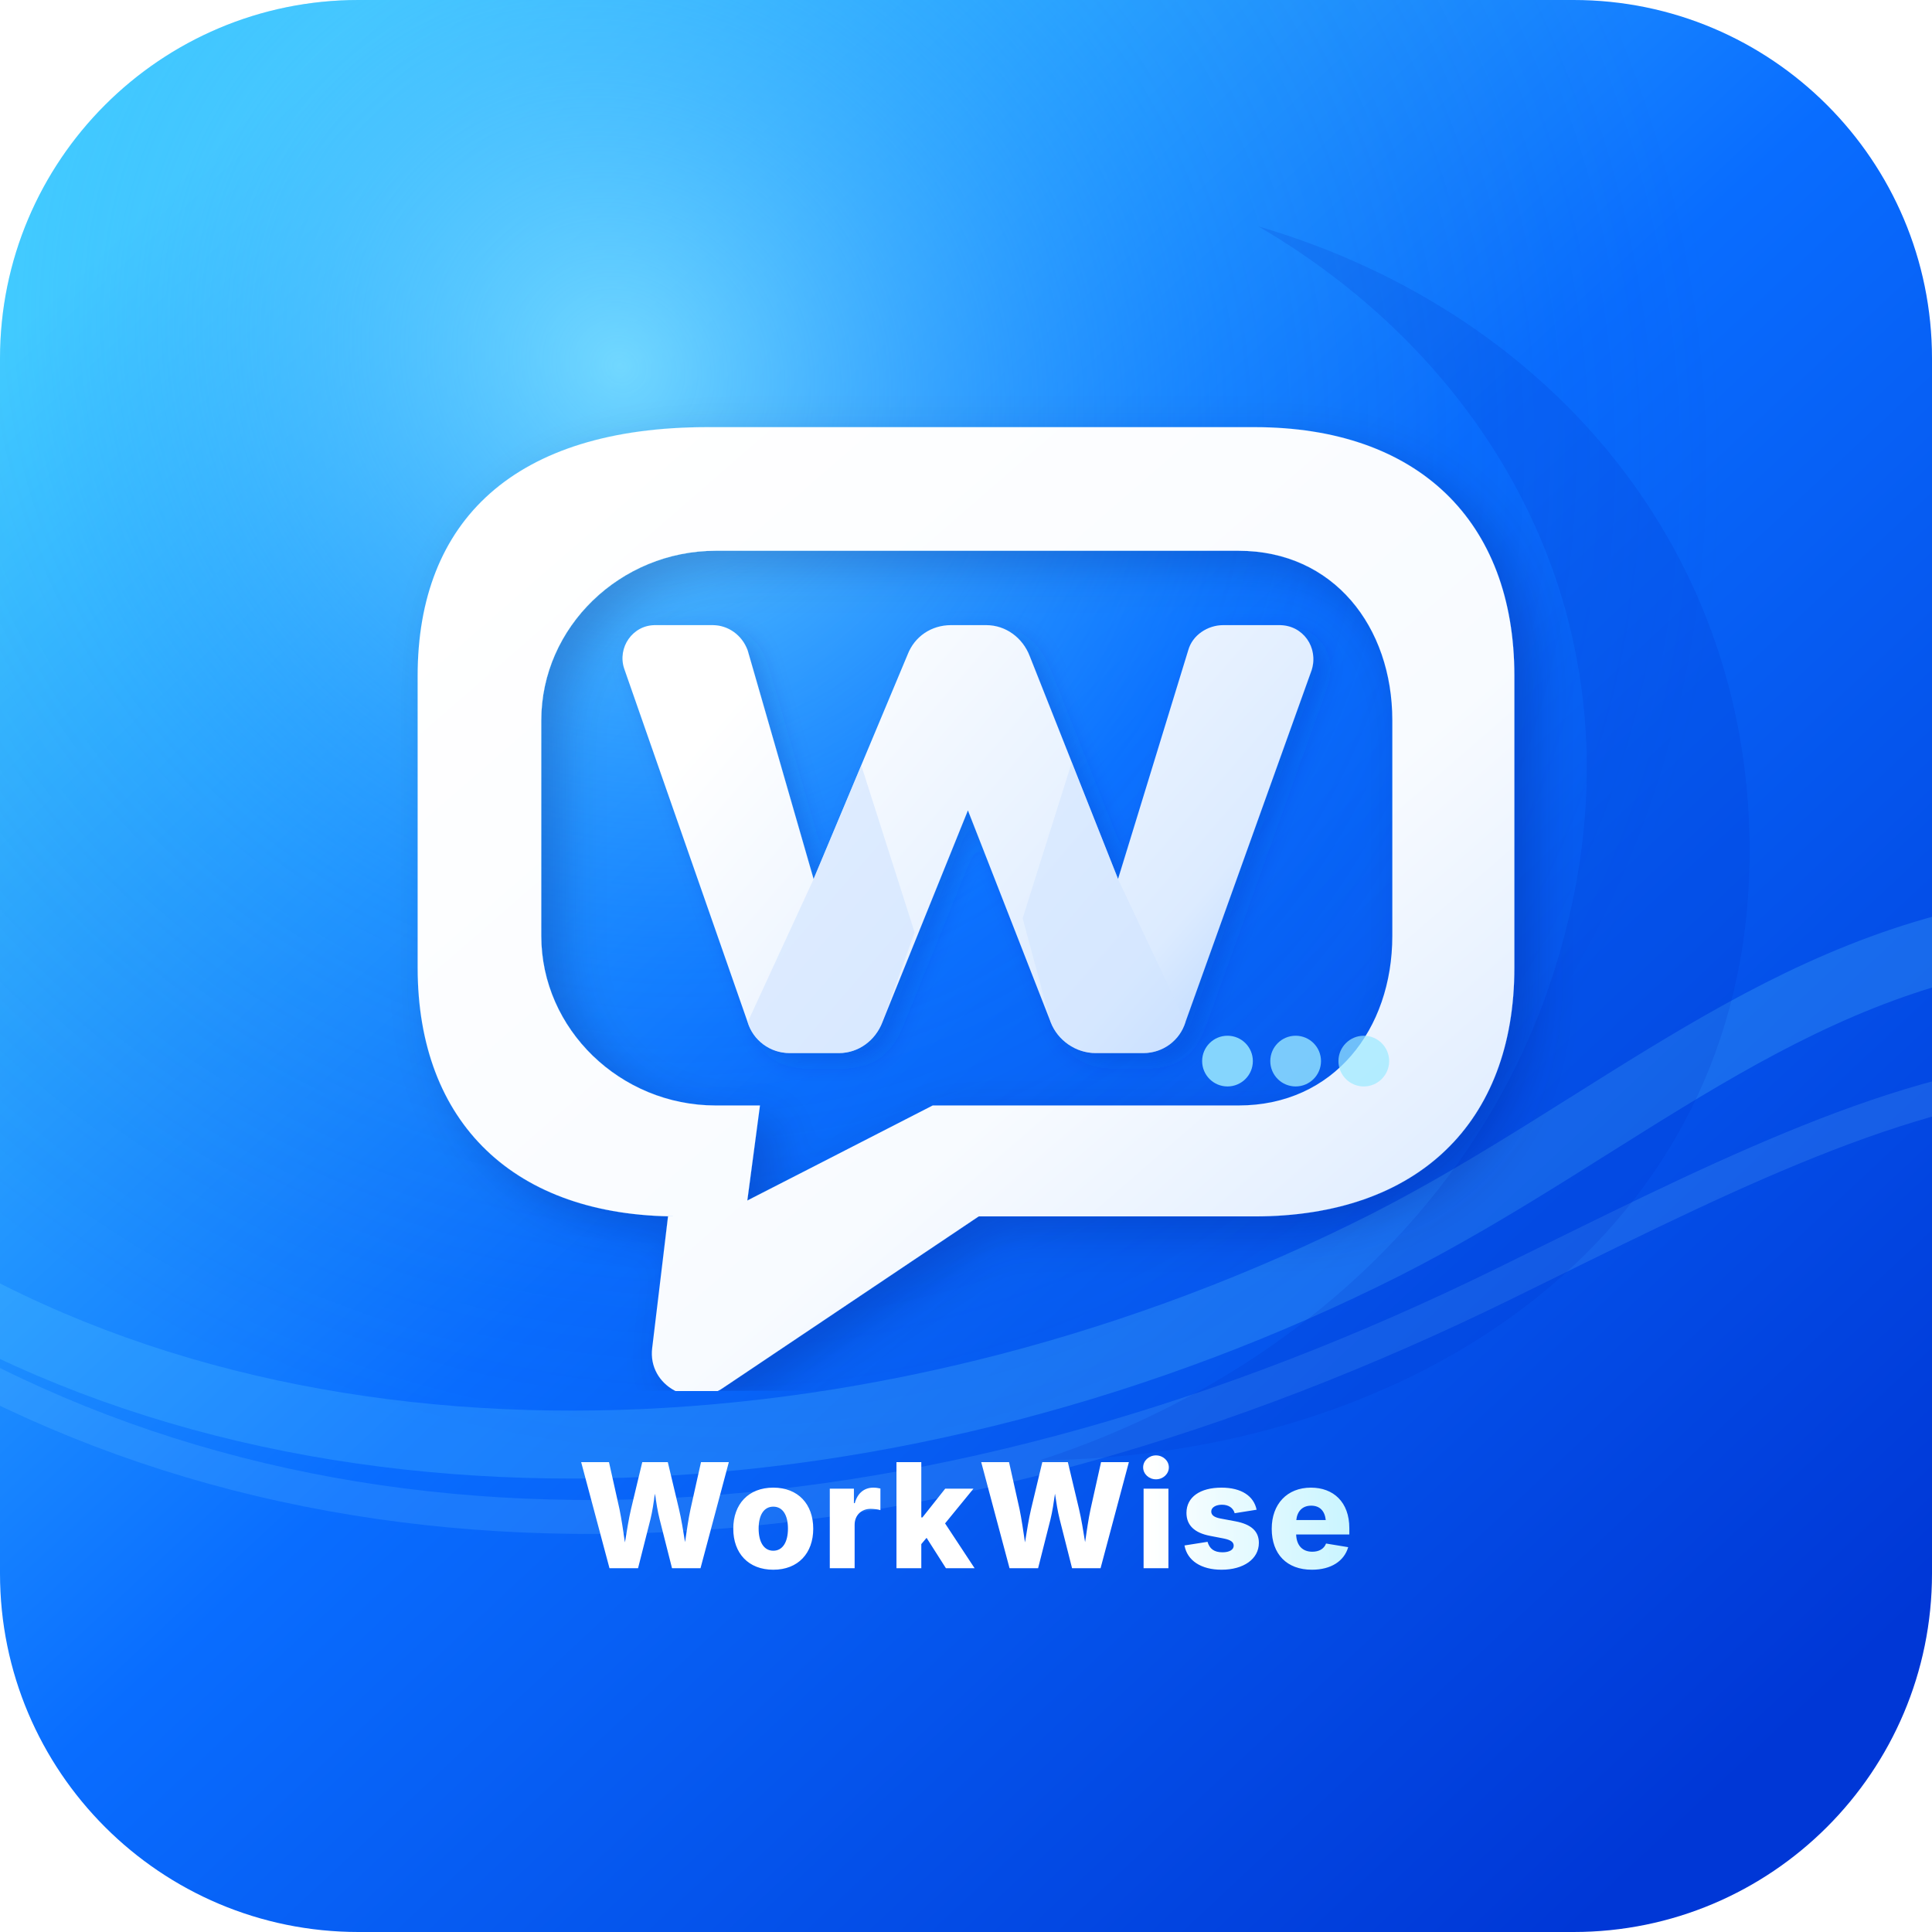
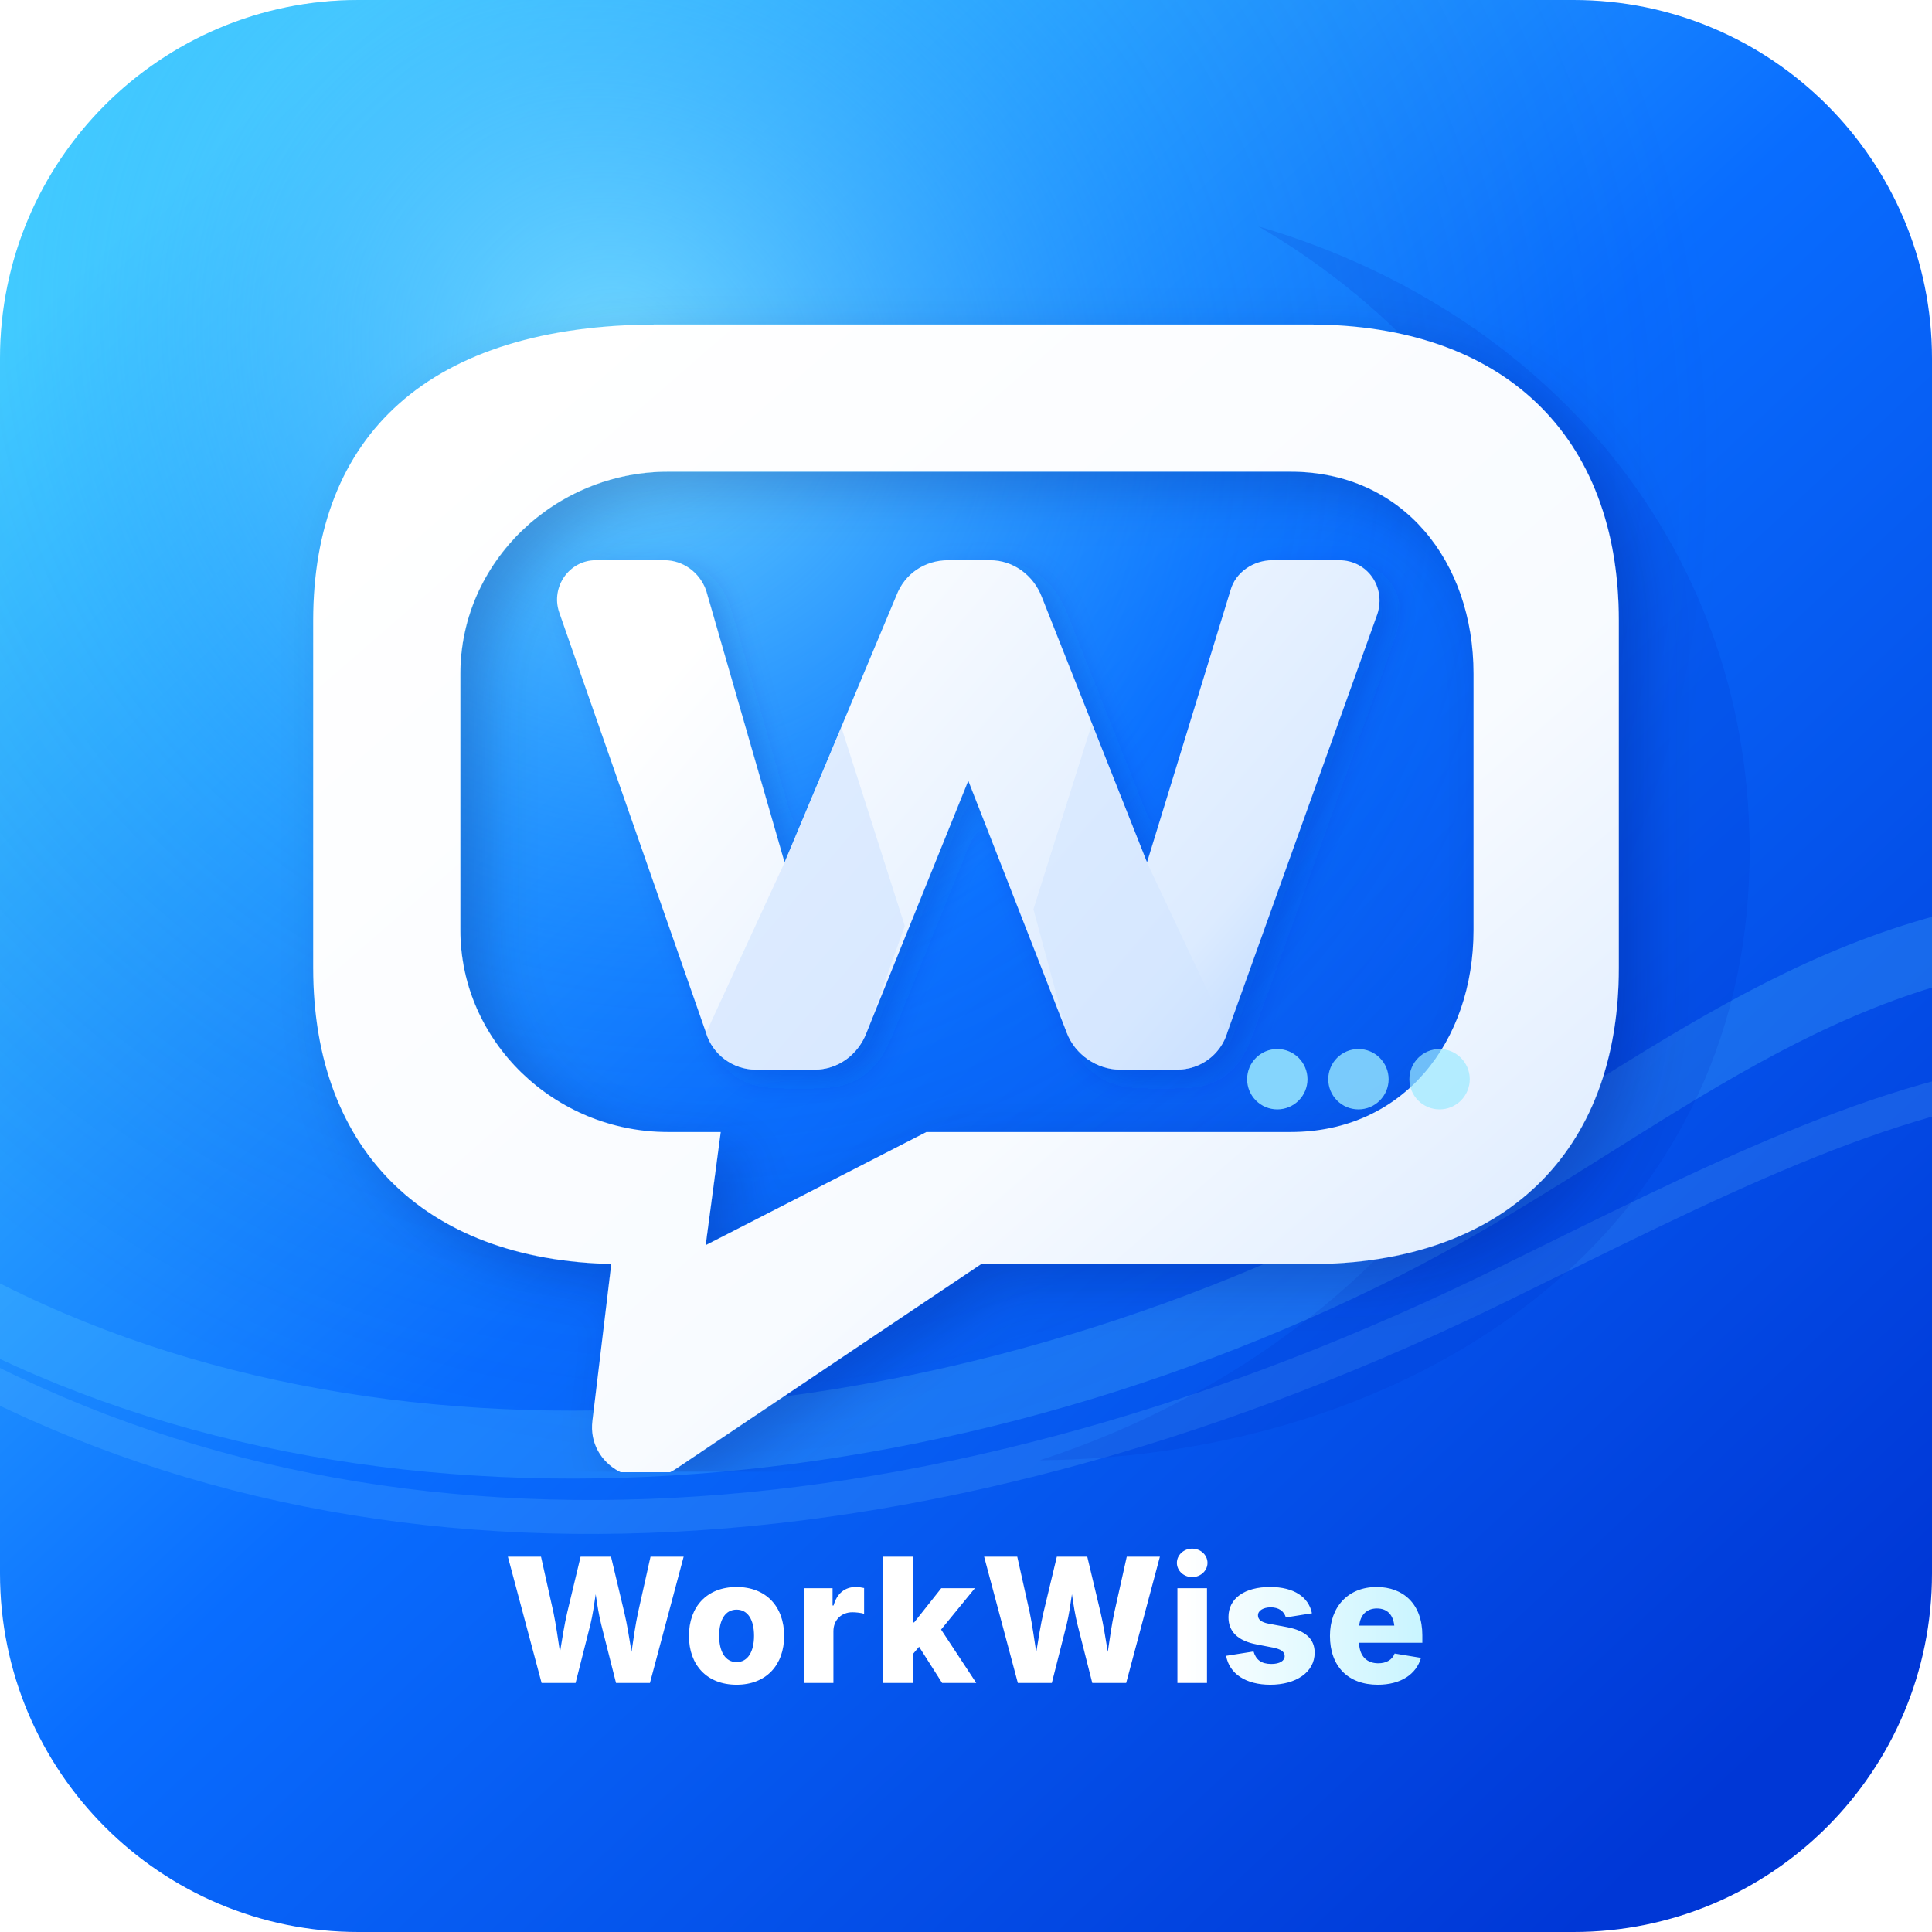
<svg xmlns="http://www.w3.org/2000/svg" width="1024" height="1024" viewBox="0 0 1024 1024" fill="none">
  <defs>
    <linearGradient id="bg" x1="115" y1="75" x2="925" y2="940" gradientUnits="userSpaceOnUse">
      <stop offset="0" stop-color="#48D5FF" />
      <stop offset="0.48" stop-color="#096DFF" />
      <stop offset="1" stop-color="#0037D6" />
    </linearGradient>
    <radialGradient id="glow" cx="0" cy="0" r="1" gradientUnits="userSpaceOnUse" gradientTransform="translate(330 195) rotate(45) scale(610 560)">
      <stop stop-color="#8EEBFF" stop-opacity="0.7" />
      <stop offset="0.55" stop-color="#1C8BFF" stop-opacity="0.15" />
      <stop offset="1" stop-color="#0028B8" stop-opacity="0" />
    </radialGradient>
    <linearGradient id="white3d" x1="256" y1="210" x2="760" y2="790" gradientUnits="userSpaceOnUse">
      <stop offset="0" stop-color="#FFFFFF" />
      <stop offset="0.62" stop-color="#F8FBFF" />
      <stop offset="1" stop-color="#D9E9FF" />
    </linearGradient>
    <linearGradient id="wShade" x1="366" y1="334" x2="690" y2="615" gradientUnits="userSpaceOnUse">
      <stop stop-color="#FFFFFF" />
      <stop offset="0.8" stop-color="#DCEBFF" />
      <stop offset="1" stop-color="#BBD8FF" />
    </linearGradient>
    <linearGradient id="textGrad" x1="200" y1="828" x2="890" y2="828" gradientUnits="userSpaceOnUse">
      <stop offset="0" stop-color="#FFFFFF" />
      <stop offset="0.62" stop-color="#FFFFFF" />
      <stop offset="1" stop-color="#8FE9FF" />
    </linearGradient>
    <filter id="softShadow" x="120" y="130" width="790" height="650" filterUnits="userSpaceOnUse" color-interpolation-filters="sRGB">
      <feDropShadow dx="0" dy="28" stdDeviation="28" flood-color="#001E86" flood-opacity="0.42" />
      <feDropShadow dx="12" dy="10" stdDeviation="14" flood-color="#00105F" flood-opacity="0.22" />
    </filter>
    <filter id="innerW" x="250" y="250" width="530" height="380" filterUnits="userSpaceOnUse" color-interpolation-filters="sRGB">
      <feDropShadow dx="0" dy="18" stdDeviation="15" flood-color="#002A8F" flood-opacity="0.38" />
      <feDropShadow dx="8" dy="6" stdDeviation="8" flood-color="#0038B5" flood-opacity="0.22" />
    </filter>
  </defs>
  <rect width="1024" height="1024" rx="190" fill="url(#bg)" />
  <rect width="1024" height="1024" rx="190" fill="url(#glow)" />
  <path d="M-48 674C170 808 480 788 734 660C856 598 946 510 1080 493" stroke="#6DDCFF" stroke-opacity="0.20" stroke-width="36" />
  <path d="M-38 715C198 850 501 826 798 680C904 628 1000 578 1090 570" stroke="#9AEFFF" stroke-opacity="0.13" stroke-width="18" />
  <path d="M667 120C827 167 934 300 927 466C919 659 747 772 551 774C677 733 781 643 822 520C880 346 799 197 667 120Z" fill="#002AC5" opacity="0.16" />
-   <g transform="translate(512 512) scale(0.84) translate(-512 -512)">
-     <g filter="url(#softShadow)">
-       <path fill-rule="evenodd" clip-rule="evenodd" d="M349 172H694C797 172 858 231 858 329V513C858 611 797 670 694 670H520L359 778C339 792 311 777 314 753L324 670H330C227 670 166 611 166 513V329C166 231 227 172 349 172ZM354 250C294 250 244 298 244 357V493C244 552 294 600 354 600H382L374 660L491 600H684C744 600 781 552 781 493V357C781 298 744 250 684 250H354Z" fill="url(#white3d)" />
-     </g>
-     <g filter="url(#innerW)" transform="matrix(0.885241, 0, 0, 0.885241, 59.97082, 26.92399)" style="">
-       <path d="M267 336C262 321 273 305 289 305H330C341 305 351 312 355 323L402 486L469 326C474 313 486 305 500 305H525C539 305 551 314 556 327L619 486L669 323C672 312 683 305 694 305H734C751 305 762 321 757 337L667 588C663 601 651 610 637 610H603C589 610 576 601 571 588L512 437L451 588C446 601 434 610 420 610H385C371 610 359 601 355 588L267 336Z" fill="url(#wShade)" />
-       <path d="M402 486L436 405L474 524L451 588C446 601 434 610 420 610H385C371 610 359 601 355 588L402 486Z" fill="#CFE3FF" opacity="0.6" />
-       <path d="M619 486L586 403L551 514L571 588C576 601 589 610 603 610H637C651 610 663 601 667 588L619 486Z" fill="#CFE3FF" opacity="0.55" />
-     </g>
-     <circle cx="677" cy="572" r="16" fill="#9BEAFF" opacity="0.85" />
-     <circle cx="720" cy="572" r="16" fill="#9BEAFF" opacity="0.78" />
-     <circle cx="763" cy="572" r="16" fill="#9BEAFF" opacity="0.70" />
-     <text x="512" y="892" text-anchor="middle" font-family="Inter, Arial, Helvetica, sans-serif" font-size="92" font-weight="800" letter-spacing="2" fill="url(#textGrad)" style="white-space: pre;">WorkWise</text>
+   <g filter="url(#softShadow)">
+     <path fill-rule="evenodd" clip-rule="evenodd" d="M349 172H694C797 172 858 231 858 329V513C858 611 797 670 694 670H520L359 778C339 792 311 777 314 753L324 670H330C227 670 166 611 166 513V329C166 231 227 172 349 172ZM354 250C294 250 244 298 244 357V493C244 552 294 600 354 600H382L374 660L491 600H684C744 600 781 552 781 493V357C781 298 744 250 684 250H354Z" fill="url(#white3d)" />
  </g>
+   <g filter="url(#innerW)" transform="matrix(0.885241, 0, 0, 0.885241, 59.97082, 26.92399)" style="">
+     <path d="M267 336C262 321 273 305 289 305H330C341 305 351 312 355 323L402 486L469 326C474 313 486 305 500 305H525C539 305 551 314 556 327L619 486L669 323C672 312 683 305 694 305H734C751 305 762 321 757 337L667 588C663 601 651 610 637 610H603C589 610 576 601 571 588L512 437L451 588C446 601 434 610 420 610H385C371 610 359 601 355 588L267 336Z" fill="url(#wShade)" />
+     <path d="M402 486L436 405L474 524L451 588C446 601 434 610 420 610H385C371 610 359 601 355 588L402 486Z" fill="#CFE3FF" opacity="0.6" />
+     <path d="M619 486L586 403L551 514L571 588C576 601 589 610 603 610H637C651 610 663 601 667 588L619 486Z" fill="#CFE3FF" opacity="0.55" />
+   </g>
+   <circle cx="677" cy="572" r="16" fill="#9BEAFF" opacity="0.85" />
+   <circle cx="720" cy="572" r="16" fill="#9BEAFF" opacity="0.78" />
+   <circle cx="763" cy="572" r="16" fill="#9BEAFF" opacity="0.70" />
+   <text x="512" y="892" text-anchor="middle" font-family="Inter, Arial, Helvetica, sans-serif" font-size="92" font-weight="800" letter-spacing="2" fill="url(#textGrad)" style="white-space: pre;">WorkWise</text>
</svg>
